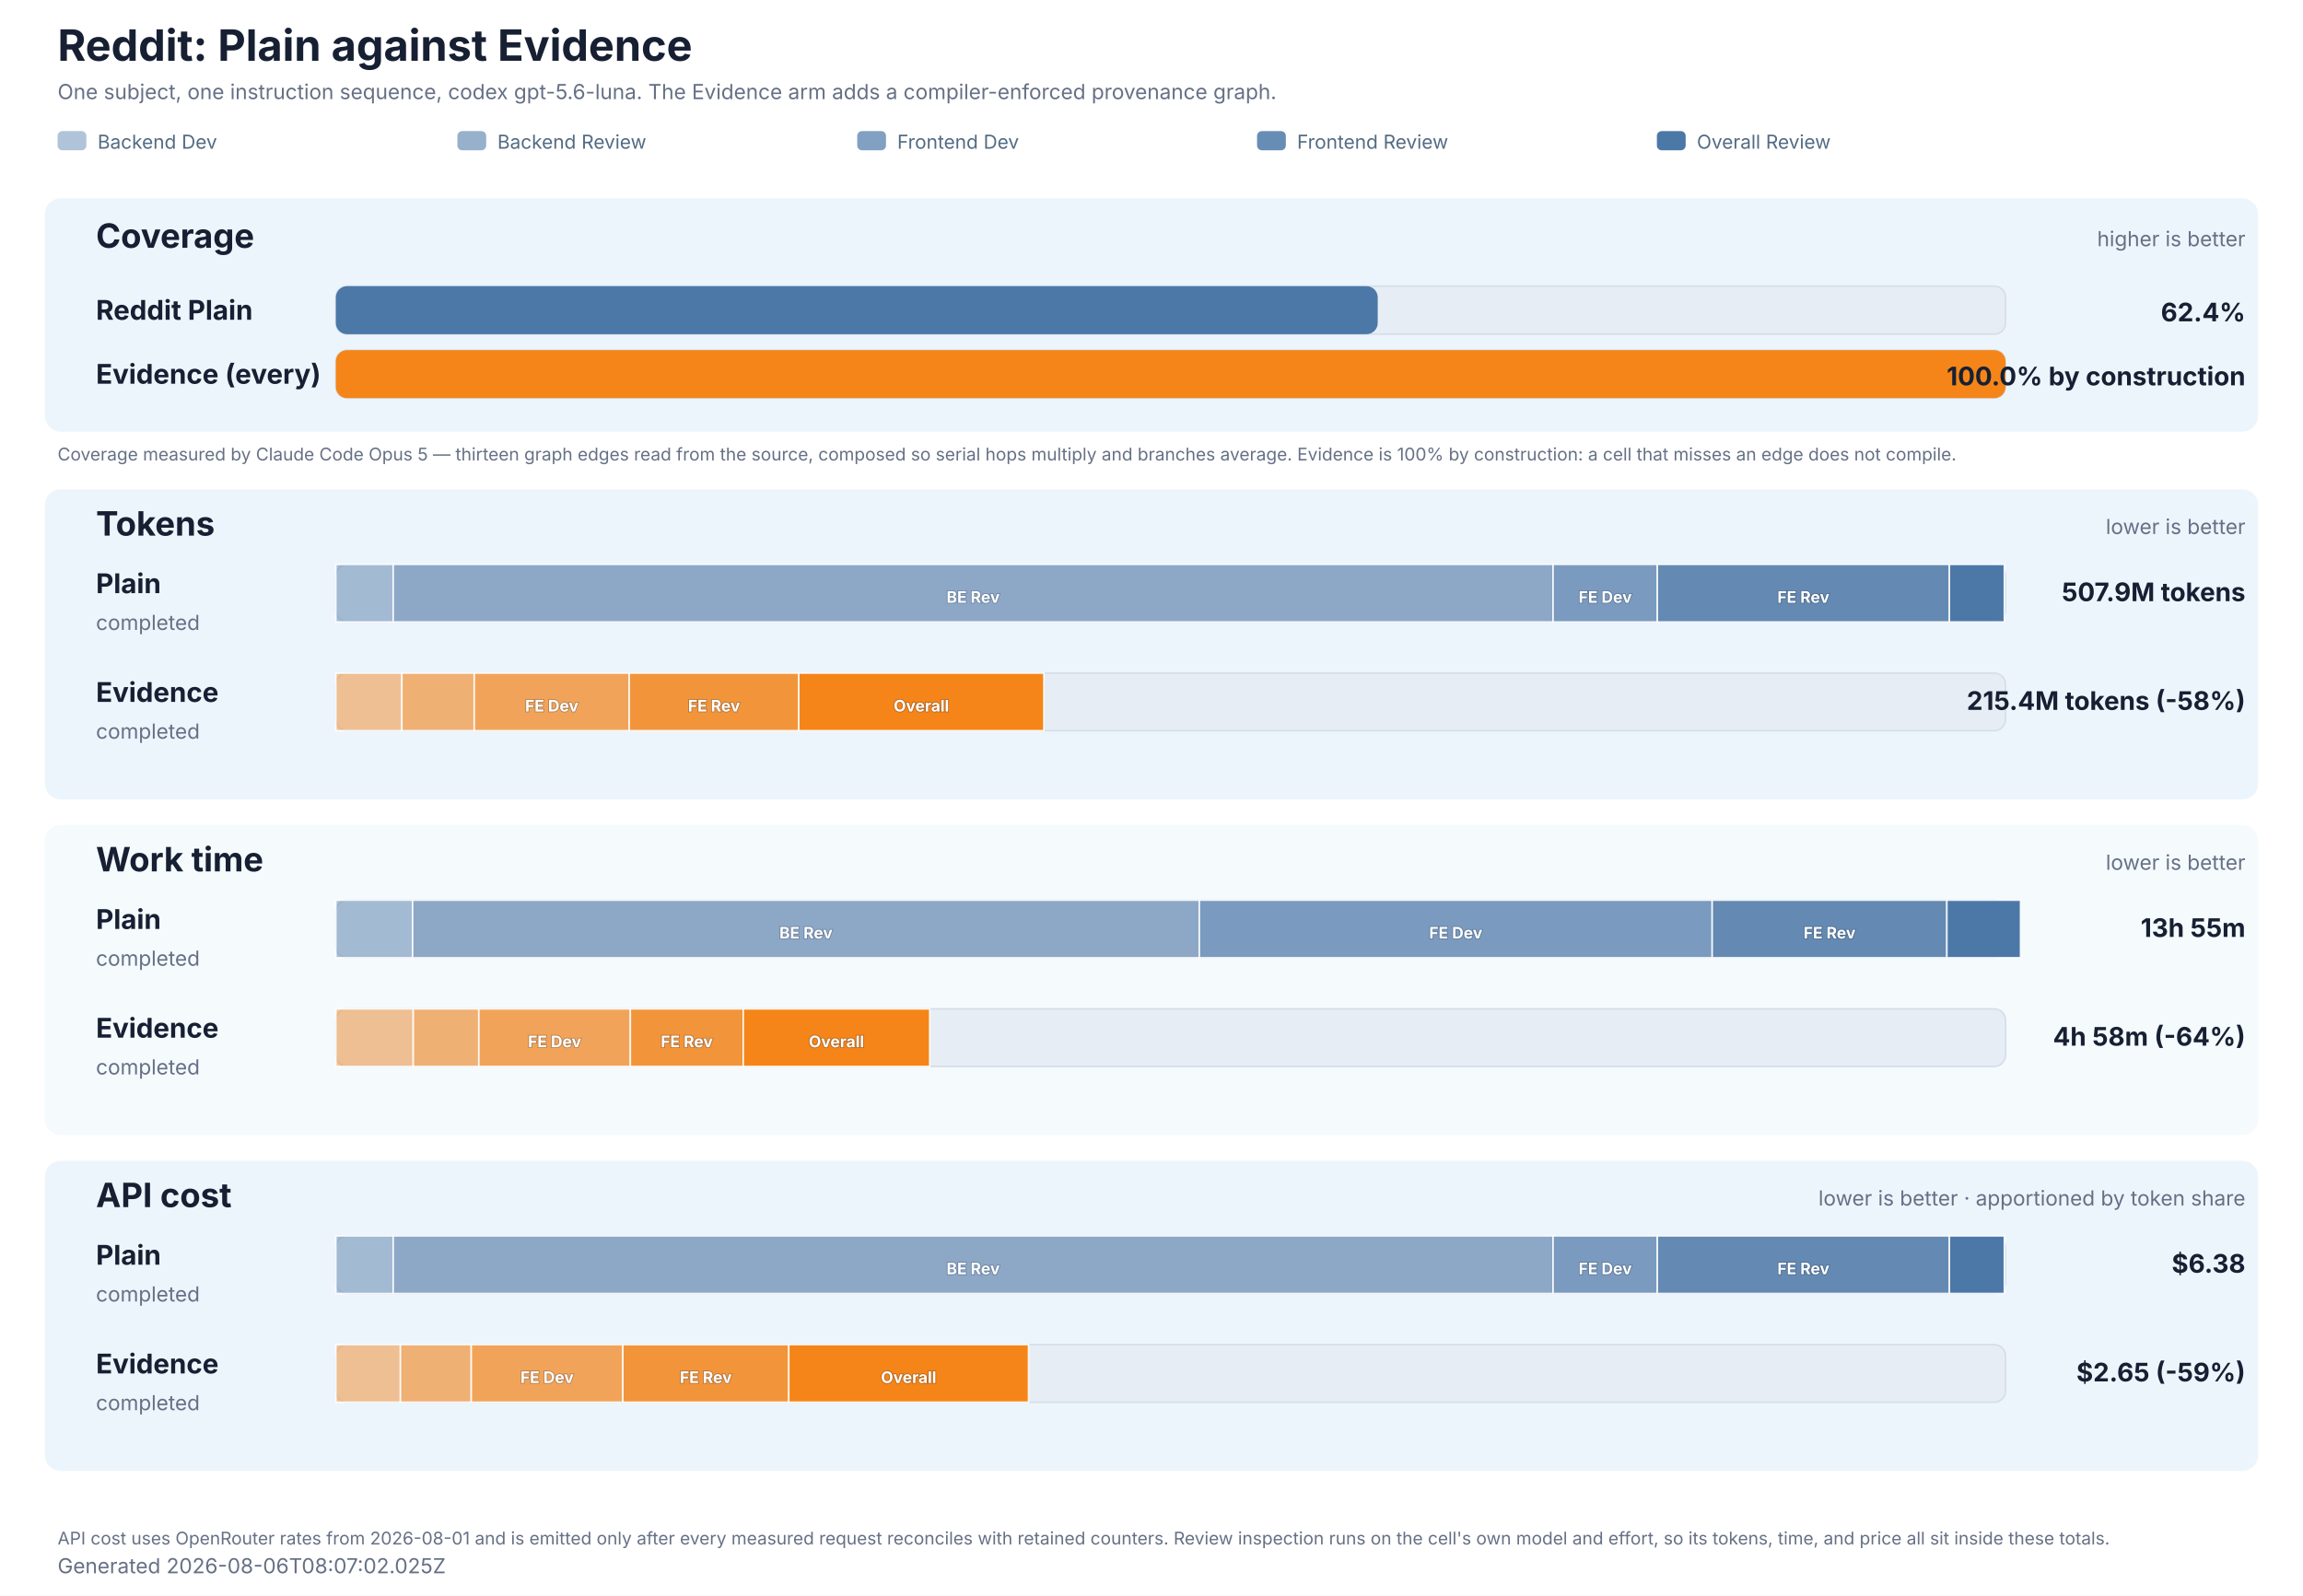
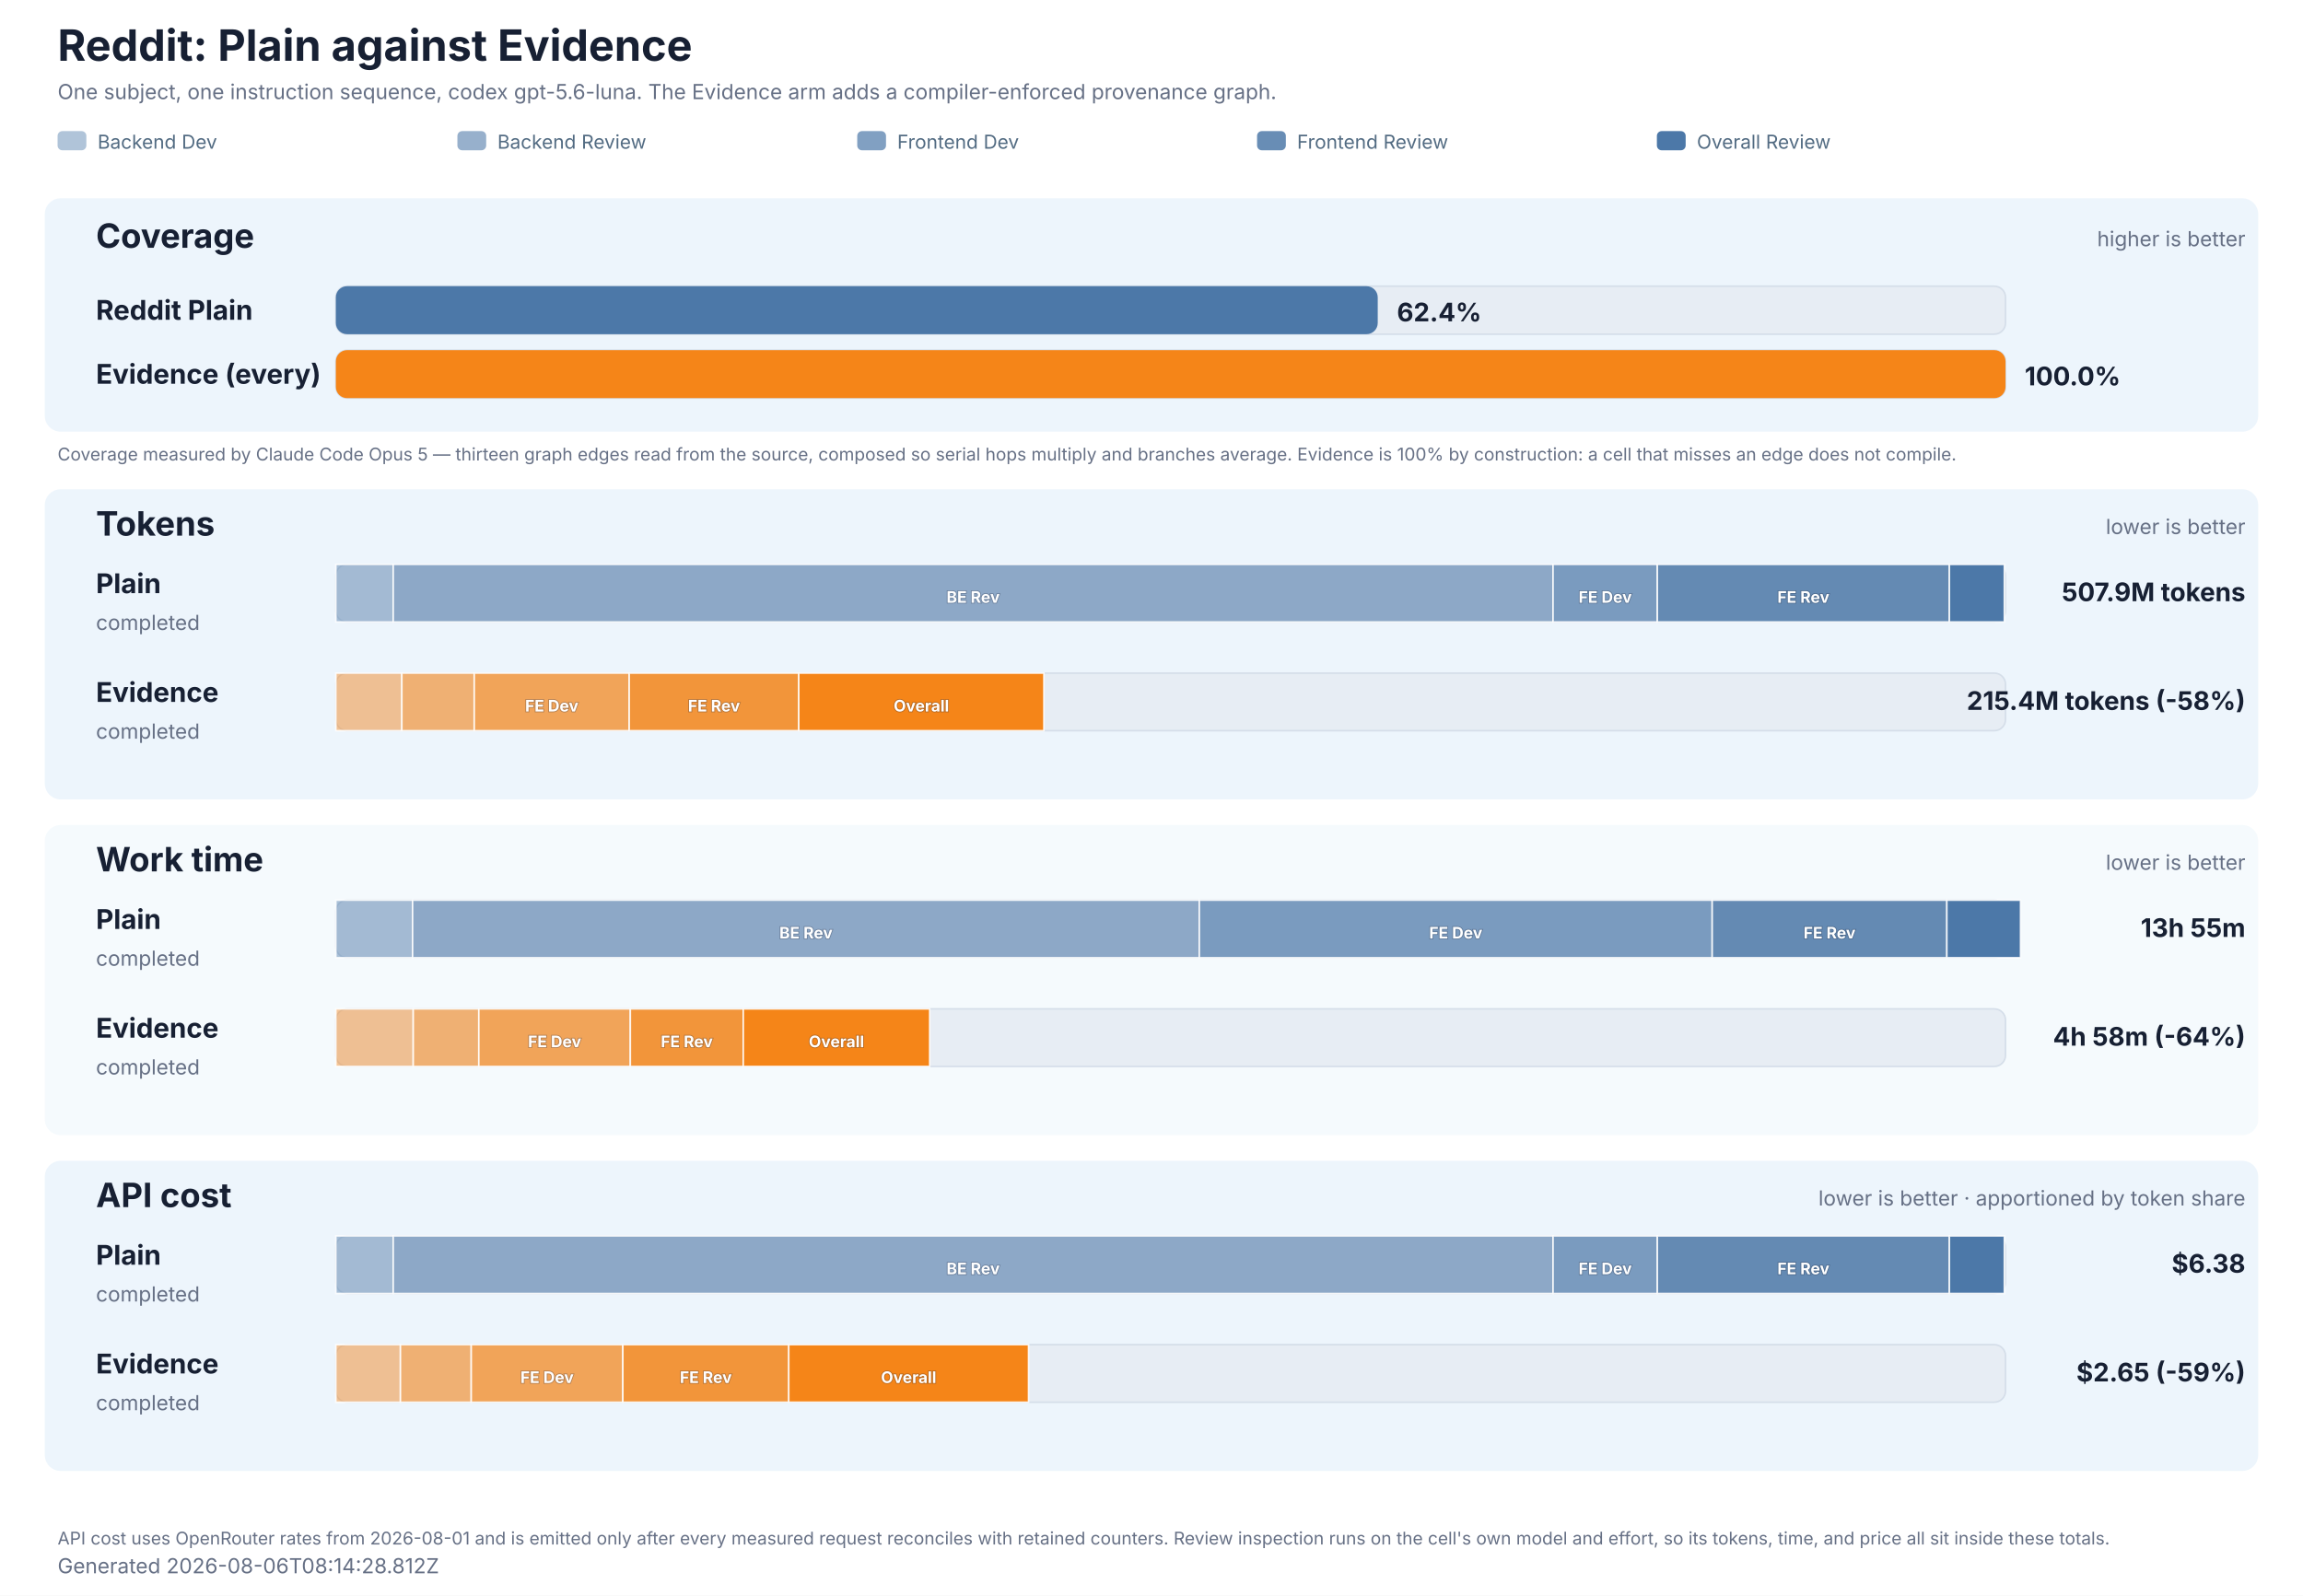
<svg xmlns="http://www.w3.org/2000/svg" role="img" aria-labelledby="title description" viewBox="0 0 1440 998" width="1440" height="998">
  <style>
  text { font-family: Inter, ui-sans-serif, system-ui, -apple-system, BlinkMacSystemFont, 'Segoe UI', sans-serif; fill: #172033; }
  .title { font-size: 27px; font-weight: 700; }
  .subtitle, .generated, .group-meta, .row-status { font-size: 13px; fill: #667085; }
  .group { fill: #e8f2fb; }
  .group-title { font-size: 21px; font-weight: 700; }
  .row-label { font-size: 17px; font-weight: 700; }
  .value { font-size: 16px; font-weight: 700; }
  .cost-value { font-size: 13px; font-weight: 600; fill: #526b82; }
  .legend { font-size: 12px; fill: #526b82; }
  .segment-label { font-size: 10px; font-weight: 700; fill: #ffffff; paint-order: stroke; stroke: #172033; stroke-opacity: 0.28; stroke-width: 1px; }
  .phase-segment { stroke: #ffffff; stroke-opacity: 0.86; stroke-width: 1px; }
  .track { fill: #e7edf4; stroke: #d5dee9; stroke-width: 1px; }
  .empty { font-size: 15px; fill: #667085; }
  .table-title { font-size: 15px; font-weight: 600; }
  .table-header { font-size: 11px; font-weight: 600; fill: #667085; }
  .table-cell { font-size: 12px; fill: #334155; }
  .table-rule { stroke: #dbe4ee; stroke-width: 1px; }
  .table-note { font-size: 11px; fill: #667085; }
</style>
  <rect width="1440" height="998" fill="#ffffff" />
  <text x="36" y="38" class="title">Reddit: Plain against Evidence</text>
  <text x="36" y="62" class="subtitle">One subject, one instruction sequence, codex gpt-5.6-luna. The Evidence arm adds a compiler-enforced provenance graph.</text>
  <rect x="36" y="82" width="18" height="12" rx="3" fill="#4c78a8" fill-opacity="0.44" />
  <text x="61" y="93" class="legend">Backend Dev</text>
  <rect x="286" y="82" width="18" height="12" rx="3" fill="#4c78a8" fill-opacity="0.58" />
  <text x="311" y="93" class="legend">Backend Review</text>
  <rect x="536" y="82" width="18" height="12" rx="3" fill="#4c78a8" fill-opacity="0.7" />
  <text x="561" y="93" class="legend">Frontend Dev</text>
  <rect x="786" y="82" width="18" height="12" rx="3" fill="#4c78a8" fill-opacity="0.84" />
  <text x="811" y="93" class="legend">Frontend Review</text>
  <rect x="1036" y="82" width="18" height="12" rx="3" fill="#4c78a8" fill-opacity="1" />
  <text x="1061" y="93" class="legend">Overall Review</text>
  <rect x="28" y="124" width="1384" height="146" rx="10" class="group" fill-opacity="0.78" />
  <text x="60" y="155" class="group-title">Coverage</text>
  <text x="1404" y="154" text-anchor="end" class="group-meta">higher is better</text>
  <text x="60" y="200" class="row-label" fill="#4c78a8">Reddit Plain</text>
  <rect x="210" y="179" width="1044" height="30" rx="7" class="track" />
  <rect x="210" y="179" width="651.46" height="30" rx="7" fill="#4c78a8" data-coverage="62.4" />
-   <text x="1404" y="201" text-anchor="end" class="value">62.4%</text>
+   <text x="873.46" y="201" class="value" fill="#4c78a8">62.4%</text>
  <text x="60" y="240" class="row-label" fill="#f58518">Evidence (every)</text>
  <rect x="210" y="219" width="1044" height="30" rx="7" class="track" />
  <rect x="210" y="219" width="1044.00" height="30" rx="7" fill="#f58518" data-coverage="100" />
-   <text x="1404" y="241" text-anchor="end" class="value">100.0% by construction</text>
+   <text x="1266.00" y="241" class="value" fill="#f58518">100.0%</text>
  <text x="36" y="288" class="table-note">Coverage measured by Claude Code Opus 5 — thirteen graph edges read from the source, composed so serial hops multiply and branches average. Evidence is 100% by construction: a cell that misses an edge does not compile.</text>
  <rect x="28" y="306" width="1384" height="194" rx="10" class="group" fill-opacity="0.78" />
  <text x="60" y="335" class="group-title">Tokens</text>
  <text x="1404" y="334" text-anchor="end" class="group-meta">lower is better</text>
  <text x="60" y="371" class="row-label" fill="#4c78a8">Plain</text>
  <text x="60" y="394" class="row-status">completed</text>
  <rect x="210" y="353" width="1044" height="36" rx="7" class="track" />
  <rect x="210.00" y="353" width="35.87" height="36" fill="#4c78a8" fill-opacity="0.44" class="phase-segment" data-phase="backend-development" />
  <rect x="245.87" y="353" width="725.22" height="36" fill="#4c78a8" fill-opacity="0.58" class="phase-segment" data-phase="backend-review" />
  <text x="608.48" y="377" text-anchor="middle" class="segment-label">BE Rev</text>
  <rect x="971.09" y="353" width="65.21" height="36" fill="#4c78a8" fill-opacity="0.7" class="phase-segment" data-phase="frontend-development" />
  <text x="1003.70" y="377" text-anchor="middle" class="segment-label">FE Dev</text>
  <rect x="1036.30" y="353" width="182.61" height="36" fill="#4c78a8" fill-opacity="0.84" class="phase-segment" data-phase="frontend-review" />
  <text x="1127.60" y="377" text-anchor="middle" class="segment-label">FE Rev</text>
  <rect x="1218.91" y="353" width="34.34" height="36" fill="#4c78a8" fill-opacity="1" class="phase-segment" data-phase="overall-review" />
  <text x="1404" y="376" text-anchor="end" class="value">507.9M tokens</text>
  <text x="60" y="439" class="row-label" fill="#f58518">Evidence</text>
  <text x="60" y="462" class="row-status">completed</text>
  <rect x="210" y="421" width="1044" height="36" rx="7" class="track" />
  <rect x="210.00" y="421" width="41.27" height="36" fill="#f58518" fill-opacity="0.44" class="phase-segment" data-phase="backend-development" />
  <rect x="251.27" y="421" width="45.26" height="36" fill="#f58518" fill-opacity="0.58" class="phase-segment" data-phase="backend-review" />
  <rect x="296.54" y="421" width="96.90" height="36" fill="#f58518" fill-opacity="0.7" class="phase-segment" data-phase="frontend-development" />
  <text x="344.99" y="445" text-anchor="middle" class="segment-label">FE Dev</text>
  <rect x="393.44" y="421" width="106.03" height="36" fill="#f58518" fill-opacity="0.84" class="phase-segment" data-phase="frontend-review" />
  <text x="446.45" y="445" text-anchor="middle" class="segment-label">FE Rev</text>
  <rect x="499.47" y="421" width="153.23" height="36" fill="#f58518" fill-opacity="1" class="phase-segment" data-phase="overall-review" />
  <text x="576.09" y="445" text-anchor="middle" class="segment-label">Overall</text>
  <text x="1404" y="444" text-anchor="end" class="value">215.4M tokens (-58%)</text>
  <rect x="28" y="516" width="1384" height="194" rx="10" class="group" fill-opacity="0.42" />
  <text x="60" y="545" class="group-title">Work time</text>
  <text x="1404" y="544" text-anchor="end" class="group-meta">lower is better</text>
  <text x="60" y="581" class="row-label" fill="#4c78a8">Plain</text>
  <text x="60" y="604" class="row-status">completed</text>
  <rect x="210" y="563" width="1044" height="36" rx="7" class="track" />
  <rect x="210.00" y="563" width="47.97" height="36" fill="#4c78a8" fill-opacity="0.44" class="phase-segment" data-phase="backend-development" />
  <rect x="257.97" y="563" width="491.94" height="36" fill="#4c78a8" fill-opacity="0.58" class="phase-segment" data-phase="backend-review" />
  <text x="503.94" y="587" text-anchor="middle" class="segment-label">BE Rev</text>
  <rect x="749.91" y="563" width="320.68" height="36" fill="#4c78a8" fill-opacity="0.7" class="phase-segment" data-phase="frontend-development" />
  <text x="910.25" y="587" text-anchor="middle" class="segment-label">FE Dev</text>
  <rect x="1070.59" y="563" width="146.74" height="36" fill="#4c78a8" fill-opacity="0.84" class="phase-segment" data-phase="frontend-review" />
  <text x="1143.96" y="587" text-anchor="middle" class="segment-label">FE Rev</text>
  <rect x="1217.32" y="563" width="46.06" height="36" fill="#4c78a8" fill-opacity="1" class="phase-segment" data-phase="overall-review" />
  <text x="1404" y="586" text-anchor="end" class="value">13h 55m</text>
  <text x="60" y="649" class="row-label" fill="#f58518">Evidence</text>
  <text x="60" y="672" class="row-status">completed</text>
  <rect x="210" y="631" width="1044" height="36" rx="7" class="track" />
  <rect x="210.00" y="631" width="48.39" height="36" fill="#f58518" fill-opacity="0.44" class="phase-segment" data-phase="backend-development" />
  <rect x="258.39" y="631" width="41.01" height="36" fill="#f58518" fill-opacity="0.58" class="phase-segment" data-phase="backend-review" />
  <rect x="299.40" y="631" width="94.74" height="36" fill="#f58518" fill-opacity="0.7" class="phase-segment" data-phase="frontend-development" />
  <text x="346.77" y="655" text-anchor="middle" class="segment-label">FE Dev</text>
  <rect x="394.14" y="631" width="70.62" height="36" fill="#f58518" fill-opacity="0.84" class="phase-segment" data-phase="frontend-review" />
  <text x="429.45" y="655" text-anchor="middle" class="segment-label">FE Rev</text>
  <rect x="464.75" y="631" width="116.55" height="36" fill="#f58518" fill-opacity="1" class="phase-segment" data-phase="overall-review" />
  <text x="523.03" y="655" text-anchor="middle" class="segment-label">Overall</text>
  <text x="1404" y="654" text-anchor="end" class="value">4h 58m (-64%)</text>
  <rect x="28" y="726" width="1384" height="194" rx="10" class="group" fill-opacity="0.78" />
  <text x="60" y="755" class="group-title">API cost</text>
  <text x="1404" y="754" text-anchor="end" class="group-meta">lower is better · apportioned by token share</text>
  <text x="60" y="791" class="row-label" fill="#4c78a8">Plain</text>
  <text x="60" y="814" class="row-status">completed</text>
  <rect x="210" y="773" width="1044" height="36" rx="7" class="track" />
  <rect x="210.00" y="773" width="35.87" height="36" fill="#4c78a8" fill-opacity="0.44" class="phase-segment" data-phase="backend-development" />
  <rect x="245.87" y="773" width="725.22" height="36" fill="#4c78a8" fill-opacity="0.58" class="phase-segment" data-phase="backend-review" />
  <text x="608.48" y="797" text-anchor="middle" class="segment-label">BE Rev</text>
  <rect x="971.09" y="773" width="65.21" height="36" fill="#4c78a8" fill-opacity="0.7" class="phase-segment" data-phase="frontend-development" />
  <text x="1003.70" y="797" text-anchor="middle" class="segment-label">FE Dev</text>
  <rect x="1036.30" y="773" width="182.61" height="36" fill="#4c78a8" fill-opacity="0.84" class="phase-segment" data-phase="frontend-review" />
  <text x="1127.60" y="797" text-anchor="middle" class="segment-label">FE Rev</text>
  <rect x="1218.91" y="773" width="34.34" height="36" fill="#4c78a8" fill-opacity="1" class="phase-segment" data-phase="overall-review" />
  <text x="1404" y="796" text-anchor="end" class="value">$6.38</text>
  <text x="60" y="859" class="row-label" fill="#f58518">Evidence</text>
  <text x="60" y="882" class="row-status">completed</text>
  <rect x="210" y="841" width="1044" height="36" rx="7" class="track" />
  <rect x="210.00" y="841" width="40.38" height="36" fill="#f58518" fill-opacity="0.44" class="phase-segment" data-phase="backend-development" />
  <rect x="250.38" y="841" width="44.28" height="36" fill="#f58518" fill-opacity="0.58" class="phase-segment" data-phase="backend-review" />
  <rect x="294.66" y="841" width="94.80" height="36" fill="#f58518" fill-opacity="0.7" class="phase-segment" data-phase="frontend-development" />
  <text x="342.06" y="865" text-anchor="middle" class="segment-label">FE Dev</text>
  <rect x="389.46" y="841" width="103.74" height="36" fill="#f58518" fill-opacity="0.84" class="phase-segment" data-phase="frontend-review" />
  <text x="441.33" y="865" text-anchor="middle" class="segment-label">FE Rev</text>
  <rect x="493.20" y="841" width="149.91" height="36" fill="#f58518" fill-opacity="1" class="phase-segment" data-phase="overall-review" />
  <text x="568.15" y="865" text-anchor="middle" class="segment-label">Overall</text>
  <text x="1404" y="864" text-anchor="end" class="value">$2.65 (-59%)</text>
  <text x="36" y="966" class="table-note">API cost uses OpenRouter rates from 2026-08-01 and is emitted only after every measured request reconciles with retained counters. Review inspection runs on the cell's own model and effort, so its tokens, time, and price all sit inside these totals.</text>
-   <text x="36" y="984" class="generated">Generated 2026-08-06T08:07:02.025Z</text>
+   <text x="36" y="984" class="generated">Generated 2026-08-06T08:14:28.812Z</text>
</svg>
